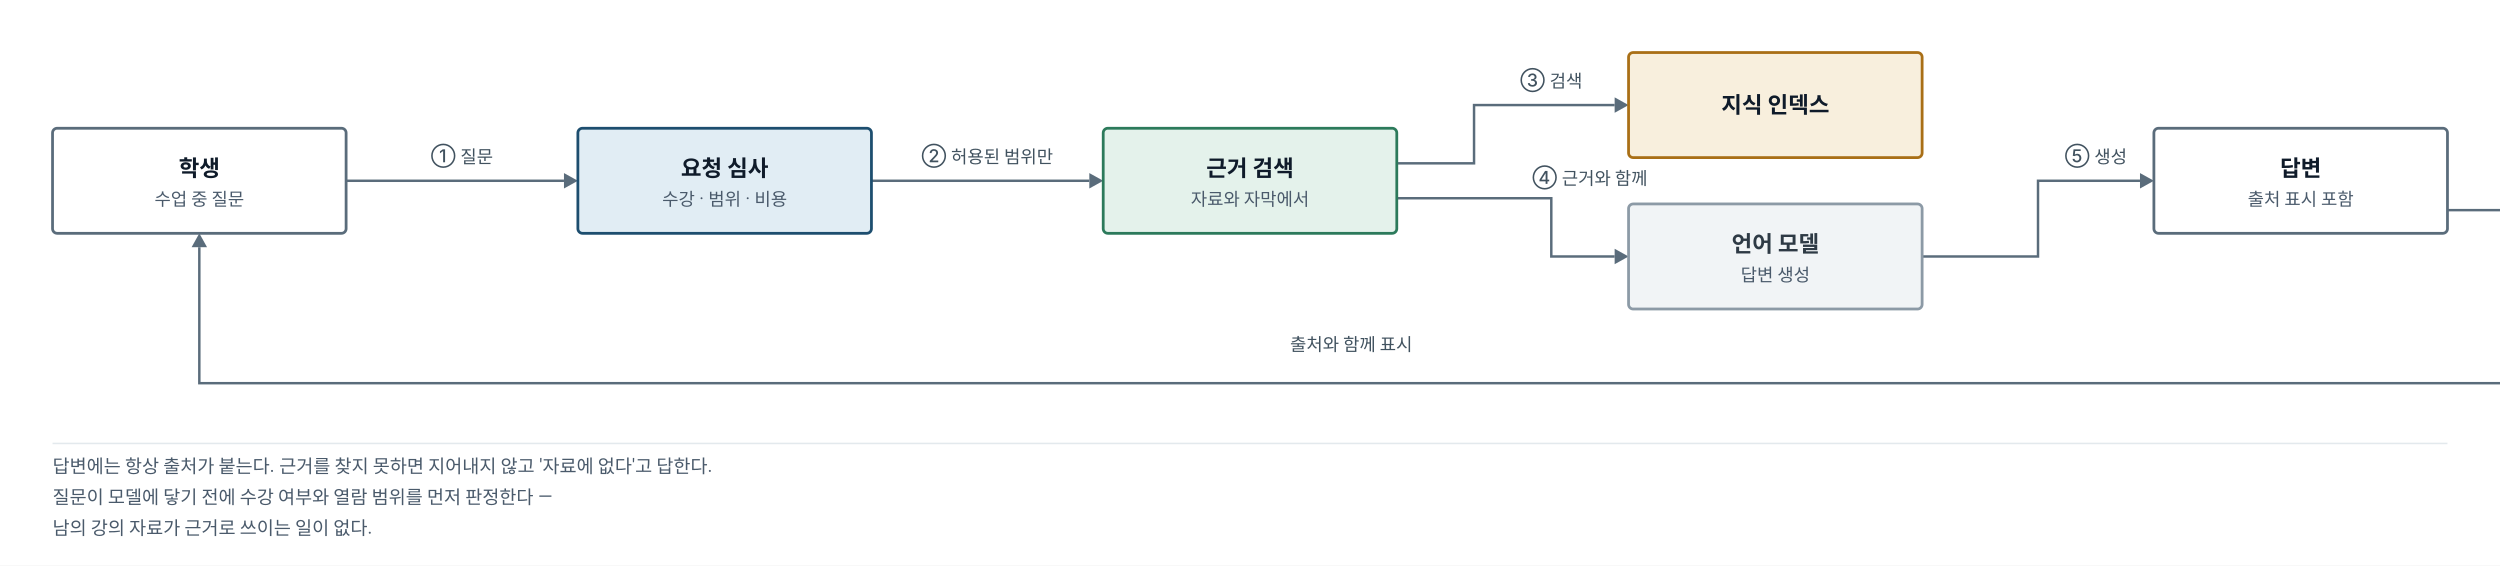
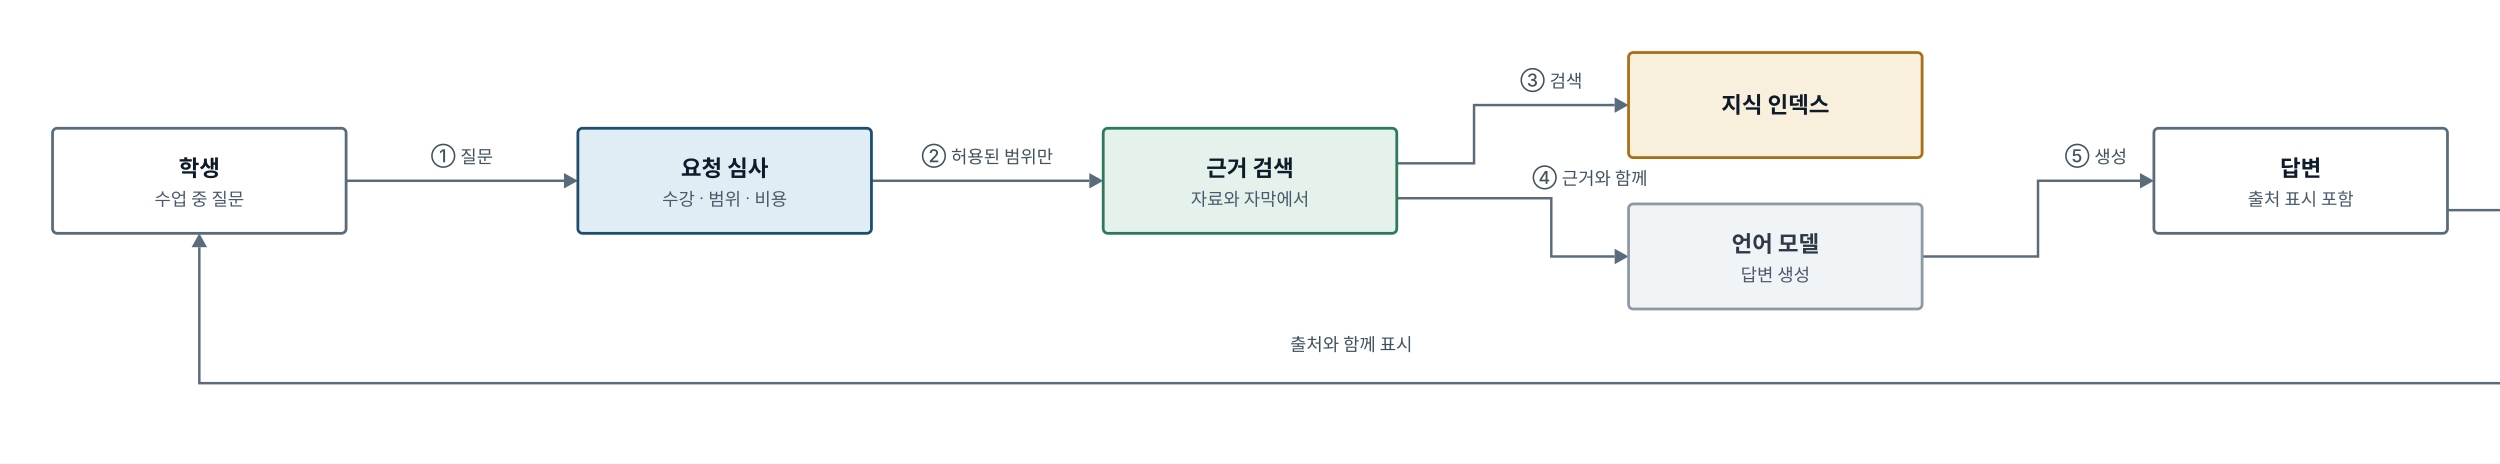
- <svg xmlns="http://www.w3.org/2000/svg" viewBox="0 0 1618 366" width="1618" height="366" role="img">
+ <svg xmlns="http://www.w3.org/2000/svg" viewBox="0 0 1618 300" width="1618" height="300" role="img">
  <style>text{font-family:system-ui,-apple-system,"Segoe UI",Roboto,"Malgun Gothic","Apple SD Gothic Neo","Noto Sans KR",sans-serif}</style>
  <rect width="100%" height="100%" fill="#FFFFFF" />
  <path d="M224.0,117.0 H365.0" fill="none" stroke="#5A6C7B" stroke-width="1.6" />
  <path d="M374.0,117.0 l-9,-5 l0,10 z" fill="#5A6C7B" />
  <path d="M564.0,117.0 H705.0" fill="none" stroke="#5A6C7B" stroke-width="1.6" />
  <path d="M714.0,117.0 l-9,-5 l0,10 z" fill="#5A6C7B" />
  <path d="M904.0,105.7 H954.0 V68.0 H1045.0" fill="none" stroke="#5A6C7B" stroke-width="1.6" />
  <path d="M1054.0,68.0 l-9,-5 l0,10 z" fill="#5A6C7B" />
  <path d="M904.0,128.3 H1004.0 V166.0 H1045.0" fill="none" stroke="#5A6C7B" stroke-width="1.6" />
  <path d="M1054.0,166.0 l-9,-5 l0,10 z" fill="#5A6C7B" />
  <path d="M1244.0,166.0 H1319.0 V117.0 H1385.0" fill="none" stroke="#5A6C7B" stroke-width="1.6" />
  <path d="M1394.0,117.0 l-9,-5 l0,10 z" fill="#5A6C7B" />
  <path d="M1584.0,136.0 H1620.0 V248.0 H129.0 V160.0" fill="none" stroke="#5A6C7B" stroke-width="1.6" />
  <path d="M129.0,151.0 l-5,9 l10,0 z" fill="#5A6C7B" />
  <rect x="272.1" y="94.4" width="53.8" height="17.8" fill="#FFFFFF" rx="2" />
  <text x="299.0" y="105.0" text-anchor="middle" font-size="11.5" fill="#41525F" font-weight="500">① 질문</text>
  <rect x="585.9" y="94.4" width="106.2" height="17.8" fill="#FFFFFF" rx="2" />
  <text x="639.0" y="105.0" text-anchor="middle" font-size="11.5" fill="#41525F" font-weight="500">② 허용된 범위만</text>
  <rect x="977.1" y="45.4" width="53.8" height="17.8" fill="#FFFFFF" rx="2" />
  <text x="1004.0" y="56.0" text-anchor="middle" font-size="11.5" fill="#41525F" font-weight="500">③ 검색</text>
  <rect x="981.7" y="108.4" width="94.7" height="17.8" fill="#FFFFFF" rx="2" />
  <text x="1029.0" y="119.0" text-anchor="middle" font-size="11.5" fill="#41525F" font-weight="500">④ 근거와 함께</text>
  <rect x="1329.6" y="94.4" width="53.8" height="17.8" fill="#FFFFFF" rx="2" />
  <text x="1356.5" y="105.0" text-anchor="middle" font-size="11.5" fill="#41525F" font-weight="500">⑤ 생성</text>
  <rect x="821.4" y="216.4" width="106.2" height="17.8" fill="#FFFFFF" rx="2" />
  <text x="874.5" y="227.0" text-anchor="middle" font-size="11.5" fill="#41525F" font-weight="500">출처와 함께 표시</text>
  <rect x="34.0" y="83.0" width="190.0" height="68.0" rx="3" fill="#FFFFFF" stroke="#5A6C7B" stroke-width="1.8" />
  <text x="129.0" y="114.0" text-anchor="middle" font-size="14.5" font-weight="650" fill="#0F1B2A">학생</text>
  <text x="129.0" y="133.0" text-anchor="middle" font-size="11.5" fill="#4A5A6B">수업 중 질문</text>
  <rect x="374.0" y="83.0" width="190.0" height="68.0" rx="3" fill="#E1EDF4" stroke="#1D4E6F" stroke-width="1.8" />
  <text x="469.0" y="114.0" text-anchor="middle" font-size="14.5" font-weight="650" fill="#0F1B2A">요청 심사</text>
  <text x="469.0" y="133.0" text-anchor="middle" font-size="11.5" fill="#4A5A6B">수강 · 범위 · 비용</text>
  <rect x="714.0" y="83.0" width="190.0" height="68.0" rx="3" fill="#E4F2EB" stroke="#2C7A5B" stroke-width="1.8" />
  <text x="809.0" y="114.0" text-anchor="middle" font-size="14.5" font-weight="650" fill="#0F1B2A">근거 검색</text>
  <text x="809.0" y="133.0" text-anchor="middle" font-size="11.5" fill="#4A5A6B">자료와 자막에서</text>
  <rect x="1054.0" y="34.0" width="190.0" height="68.0" rx="3" fill="#F8EFDD" stroke="#A96F16" stroke-width="1.8" />
  <text x="1149.0" y="73.0" text-anchor="middle" font-size="14.5" font-weight="650" fill="#0F1B2A">지식 인덱스</text>
  <rect x="1054.0" y="132.0" width="190.0" height="68.0" rx="3" fill="#F1F4F6" stroke="#8C9AA6" stroke-width="1.8" />
  <text x="1149.0" y="163.0" text-anchor="middle" font-size="14.5" font-weight="650" fill="#2E3A45">언어 모델</text>
  <text x="1149.0" y="182.0" text-anchor="middle" font-size="11.5" fill="#4A5A6B">답변 생성</text>
  <rect x="1394.0" y="83.0" width="190.0" height="68.0" rx="3" fill="#FFFFFF" stroke="#5A6C7B" stroke-width="1.8" />
  <text x="1489.0" y="114.0" text-anchor="middle" font-size="14.5" font-weight="650" fill="#0F1B2A">답변</text>
  <text x="1489.0" y="133.0" text-anchor="middle" font-size="11.5" fill="#4A5A6B">출처 표시 포함</text>
-   <line x1="34" y1="287.0" x2="1584.0" y2="287.0" stroke="#E3E9ED" />
-   <text x="34" y="306.0" font-size="12" fill="#4A5A6B">답변에는 항상 출처가 붙는다. 근거를 찾지 못하면 지어내지 않고 '자료에 없다'고 답한다.</text>
-   <text x="34" y="326.0" font-size="12" fill="#4A5A6B">질문이 모델에 닿기 전에 수강 여부와 열람 범위를 먼저 판정한다 —</text>
-   <text x="34" y="346.0" font-size="12" fill="#4A5A6B">남의 강의 자료가 근거로 쓰이는 일이 없다.</text>
</svg>
